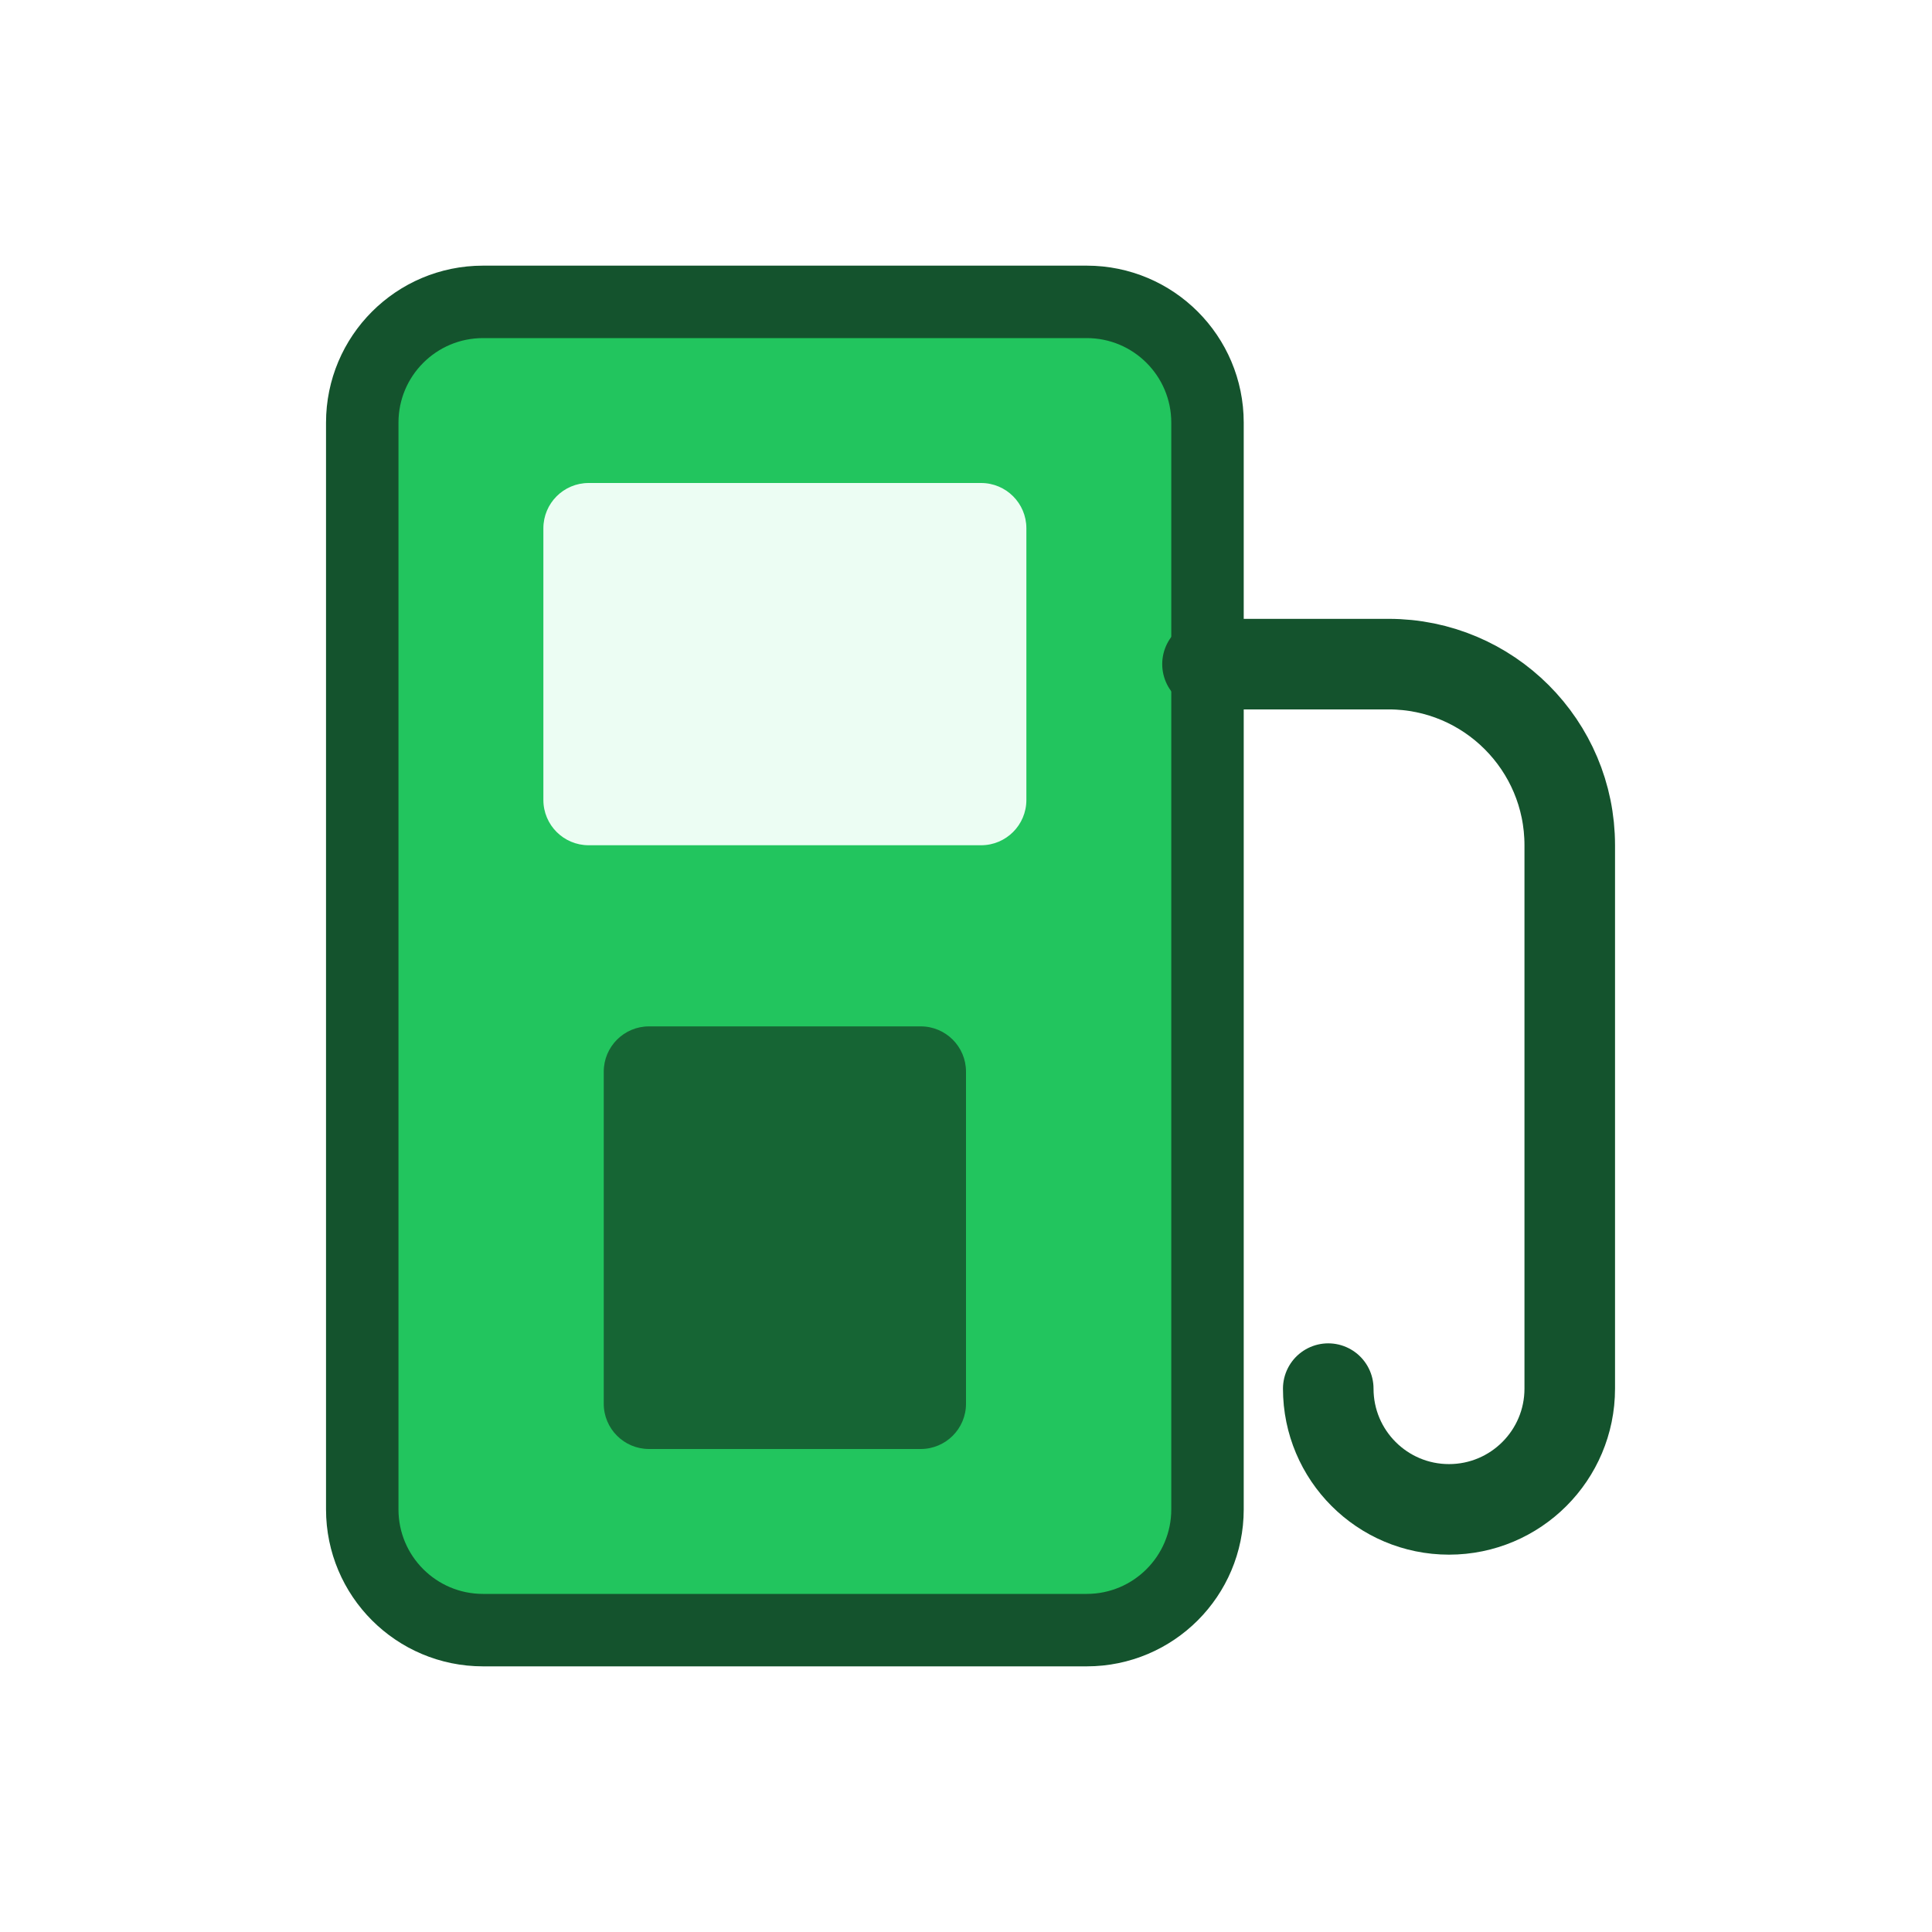
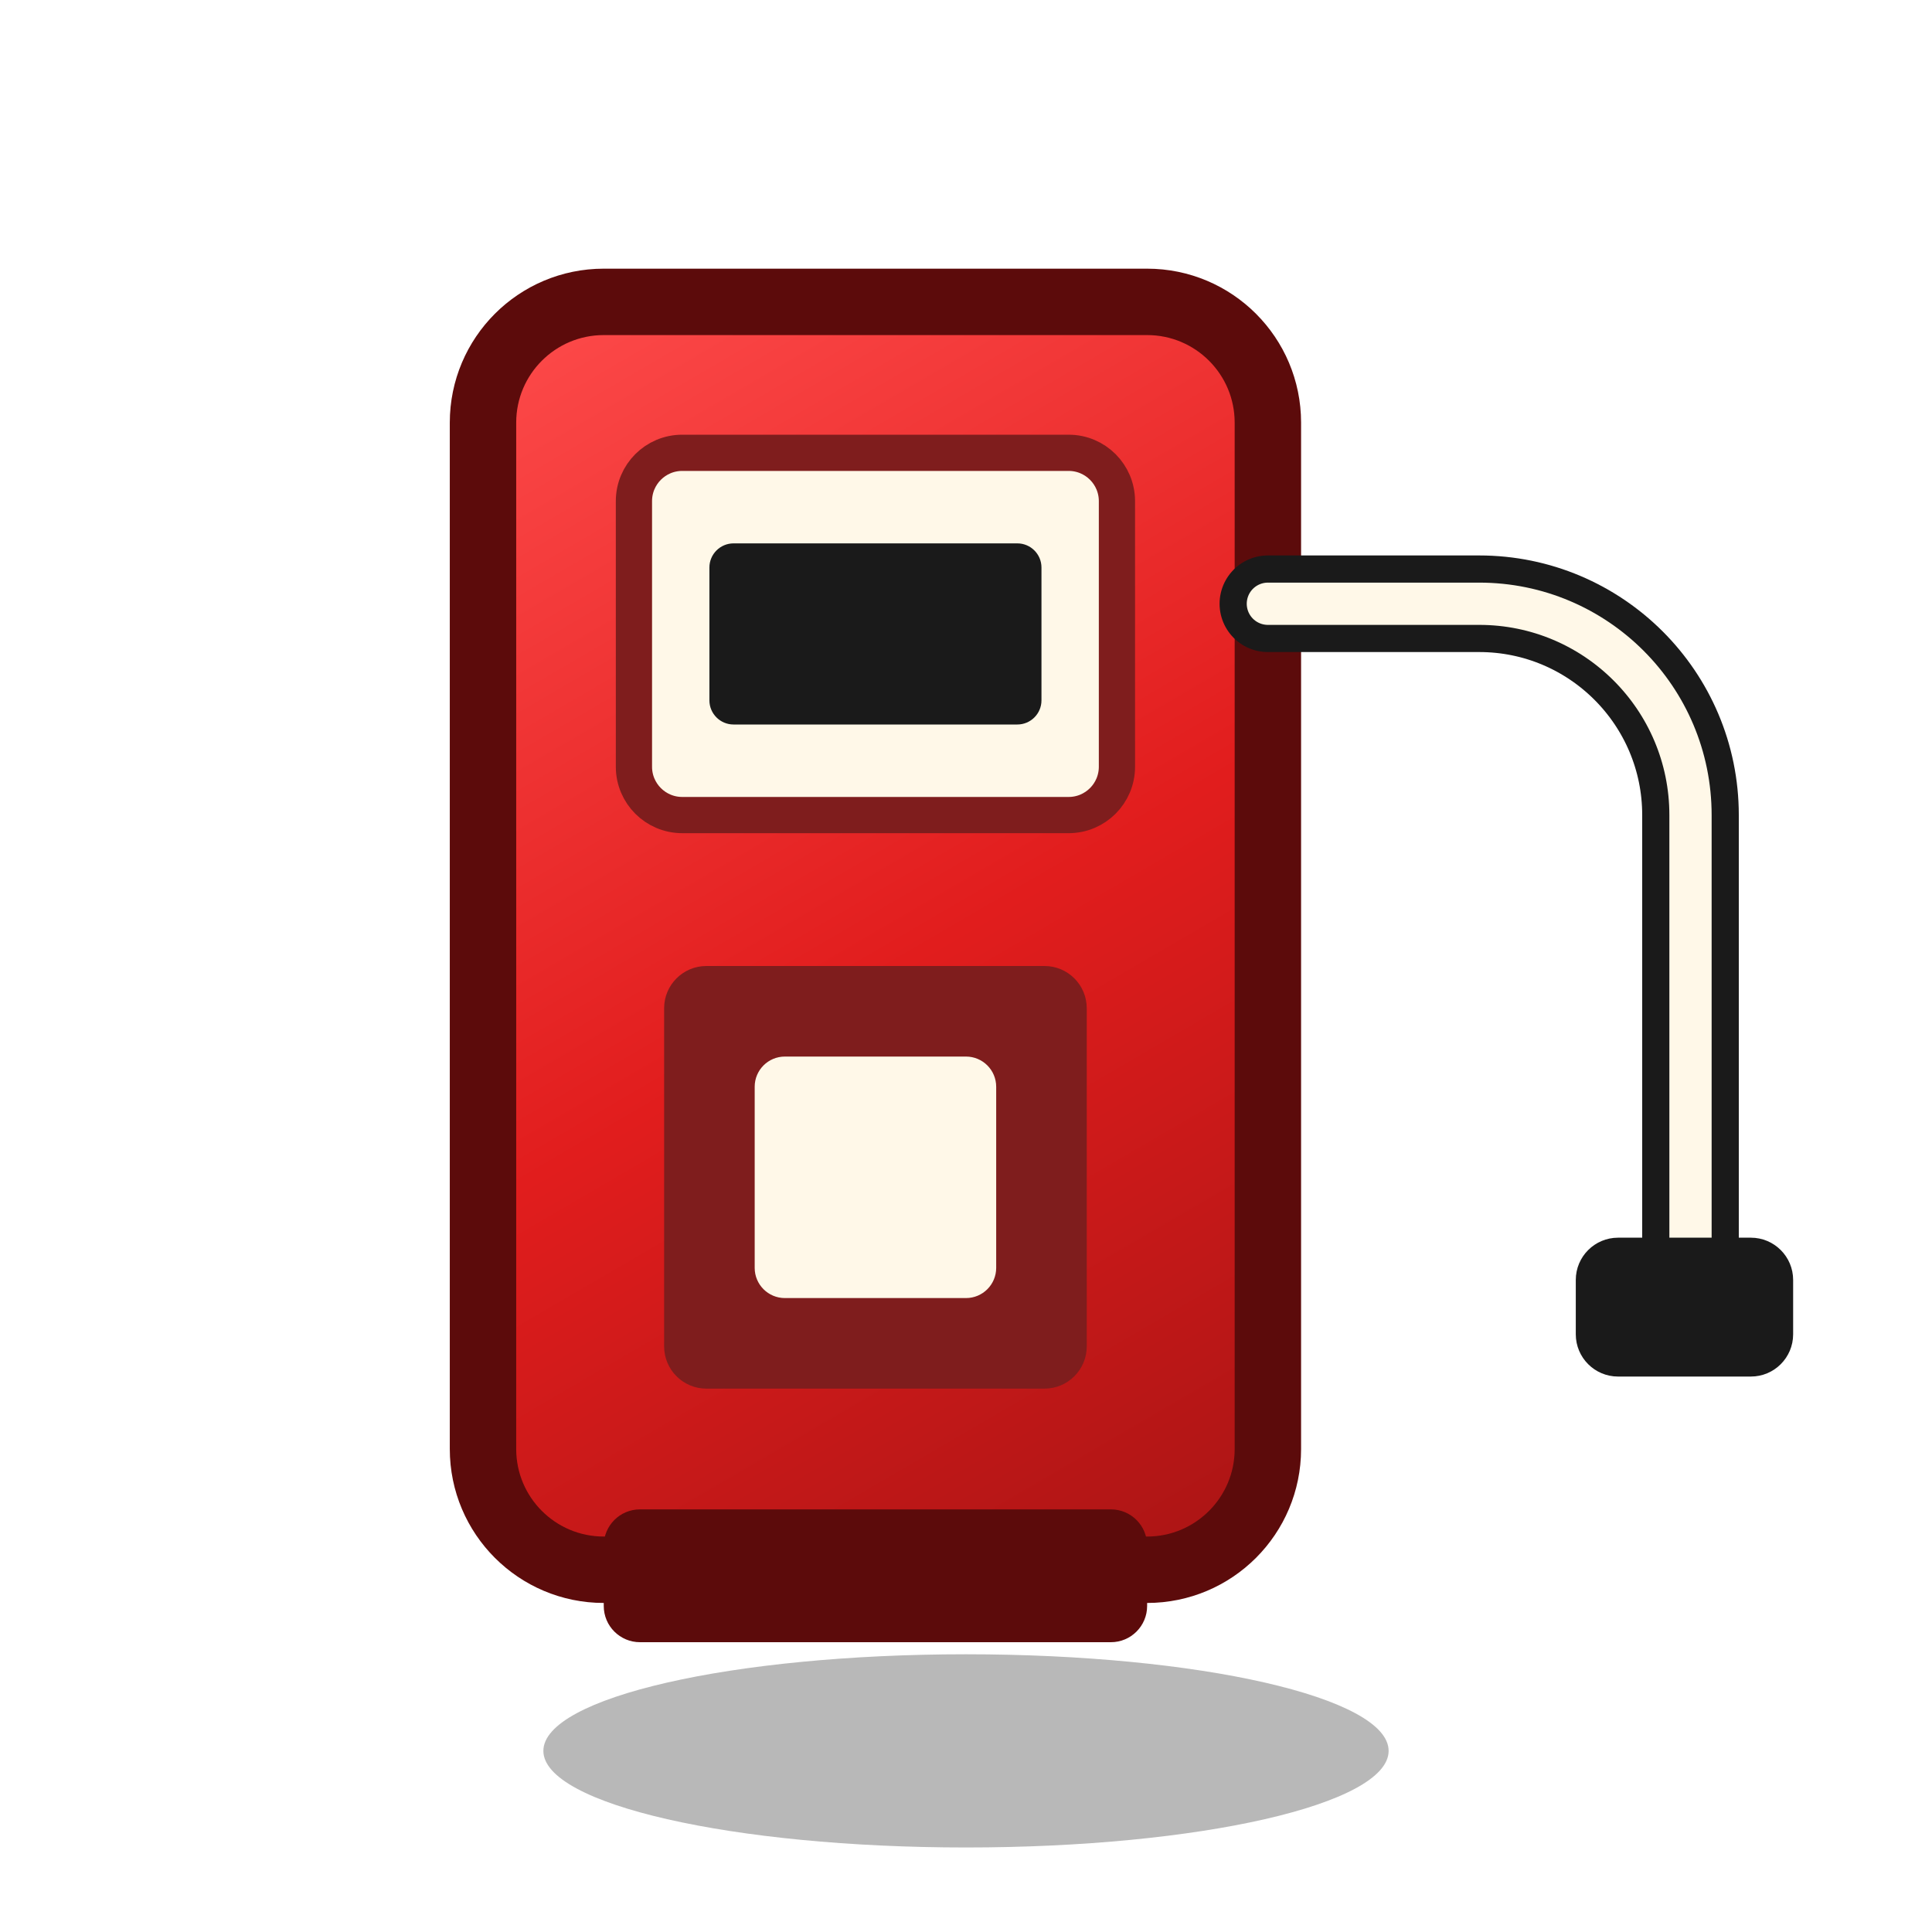
<svg xmlns="http://www.w3.org/2000/svg" viewBox="0 0 64 64">
-   <rect x="12" y="10" width="28" height="44" rx="4" fill="#22c55e" stroke="#14532d" stroke-width="2.4" />
-   <rect x="18" y="16" width="16" height="12" rx="1.5" fill="#ecfdf3" />
-   <path d="M40 22 h6 a6 6 0 0 1 6 6 v18 a4 4 0 0 1-8 0" fill="none" stroke="#14532d" stroke-width="3" stroke-linecap="round" />
-   <rect x="20" y="34" width="12" height="14" rx="1.5" fill="#166534" />
+   <defs>
+     <linearGradient id="pumpBody" x1="18" y1="8" x2="46" y2="56" gradientUnits="userSpaceOnUse">
+       <stop offset="0%" stop-color="#ff4d4d" />
+       <stop offset="48%" stop-color="#e11d1d" />
+       <stop offset="100%" stop-color="#9b1212" />
+     </linearGradient>
+   </defs>
+   <ellipse cx="32" cy="58" rx="14" ry="3.2" fill="#000" opacity=".28" />
+   <rect x="16" y="10" width="26" height="42" rx="4" fill="url(#pumpBody)" stroke="#5c0b0b" stroke-width="2.2" />
+   <rect x="21" y="15" width="16" height="12" rx="1.6" fill="#fff8e8" stroke="#7f1d1d" stroke-width="1.2" />
+   <rect x="23.5" y="18" width="11" height="6" rx="0.8" fill="#1a1a1a" />
+   <rect x="22" y="32" width="14" height="14" rx="1.4" fill="#7f1d1d" />
+   <rect x="25" y="35" width="8" height="8" rx="1" fill="#fff8e8" />
+   <path d="M42 20 h7 a7 7 0 0 1 7 7 v16" fill="none" stroke="#1a1a1a" stroke-width="3.2" stroke-linecap="round" />
+   <path d="M42 20 h7 a7 7 0 0 1 7 7 v16" fill="none" stroke="#fff8e8" stroke-width="1.4" stroke-linecap="round" />
+   <rect x="52.2" y="41" width="7.2" height="4.6" rx="1.4" fill="#1a1a1a" />
+   <rect x="20" y="50" width="18" height="4.4" rx="1.2" fill="#5c0b0b" />
</svg>
